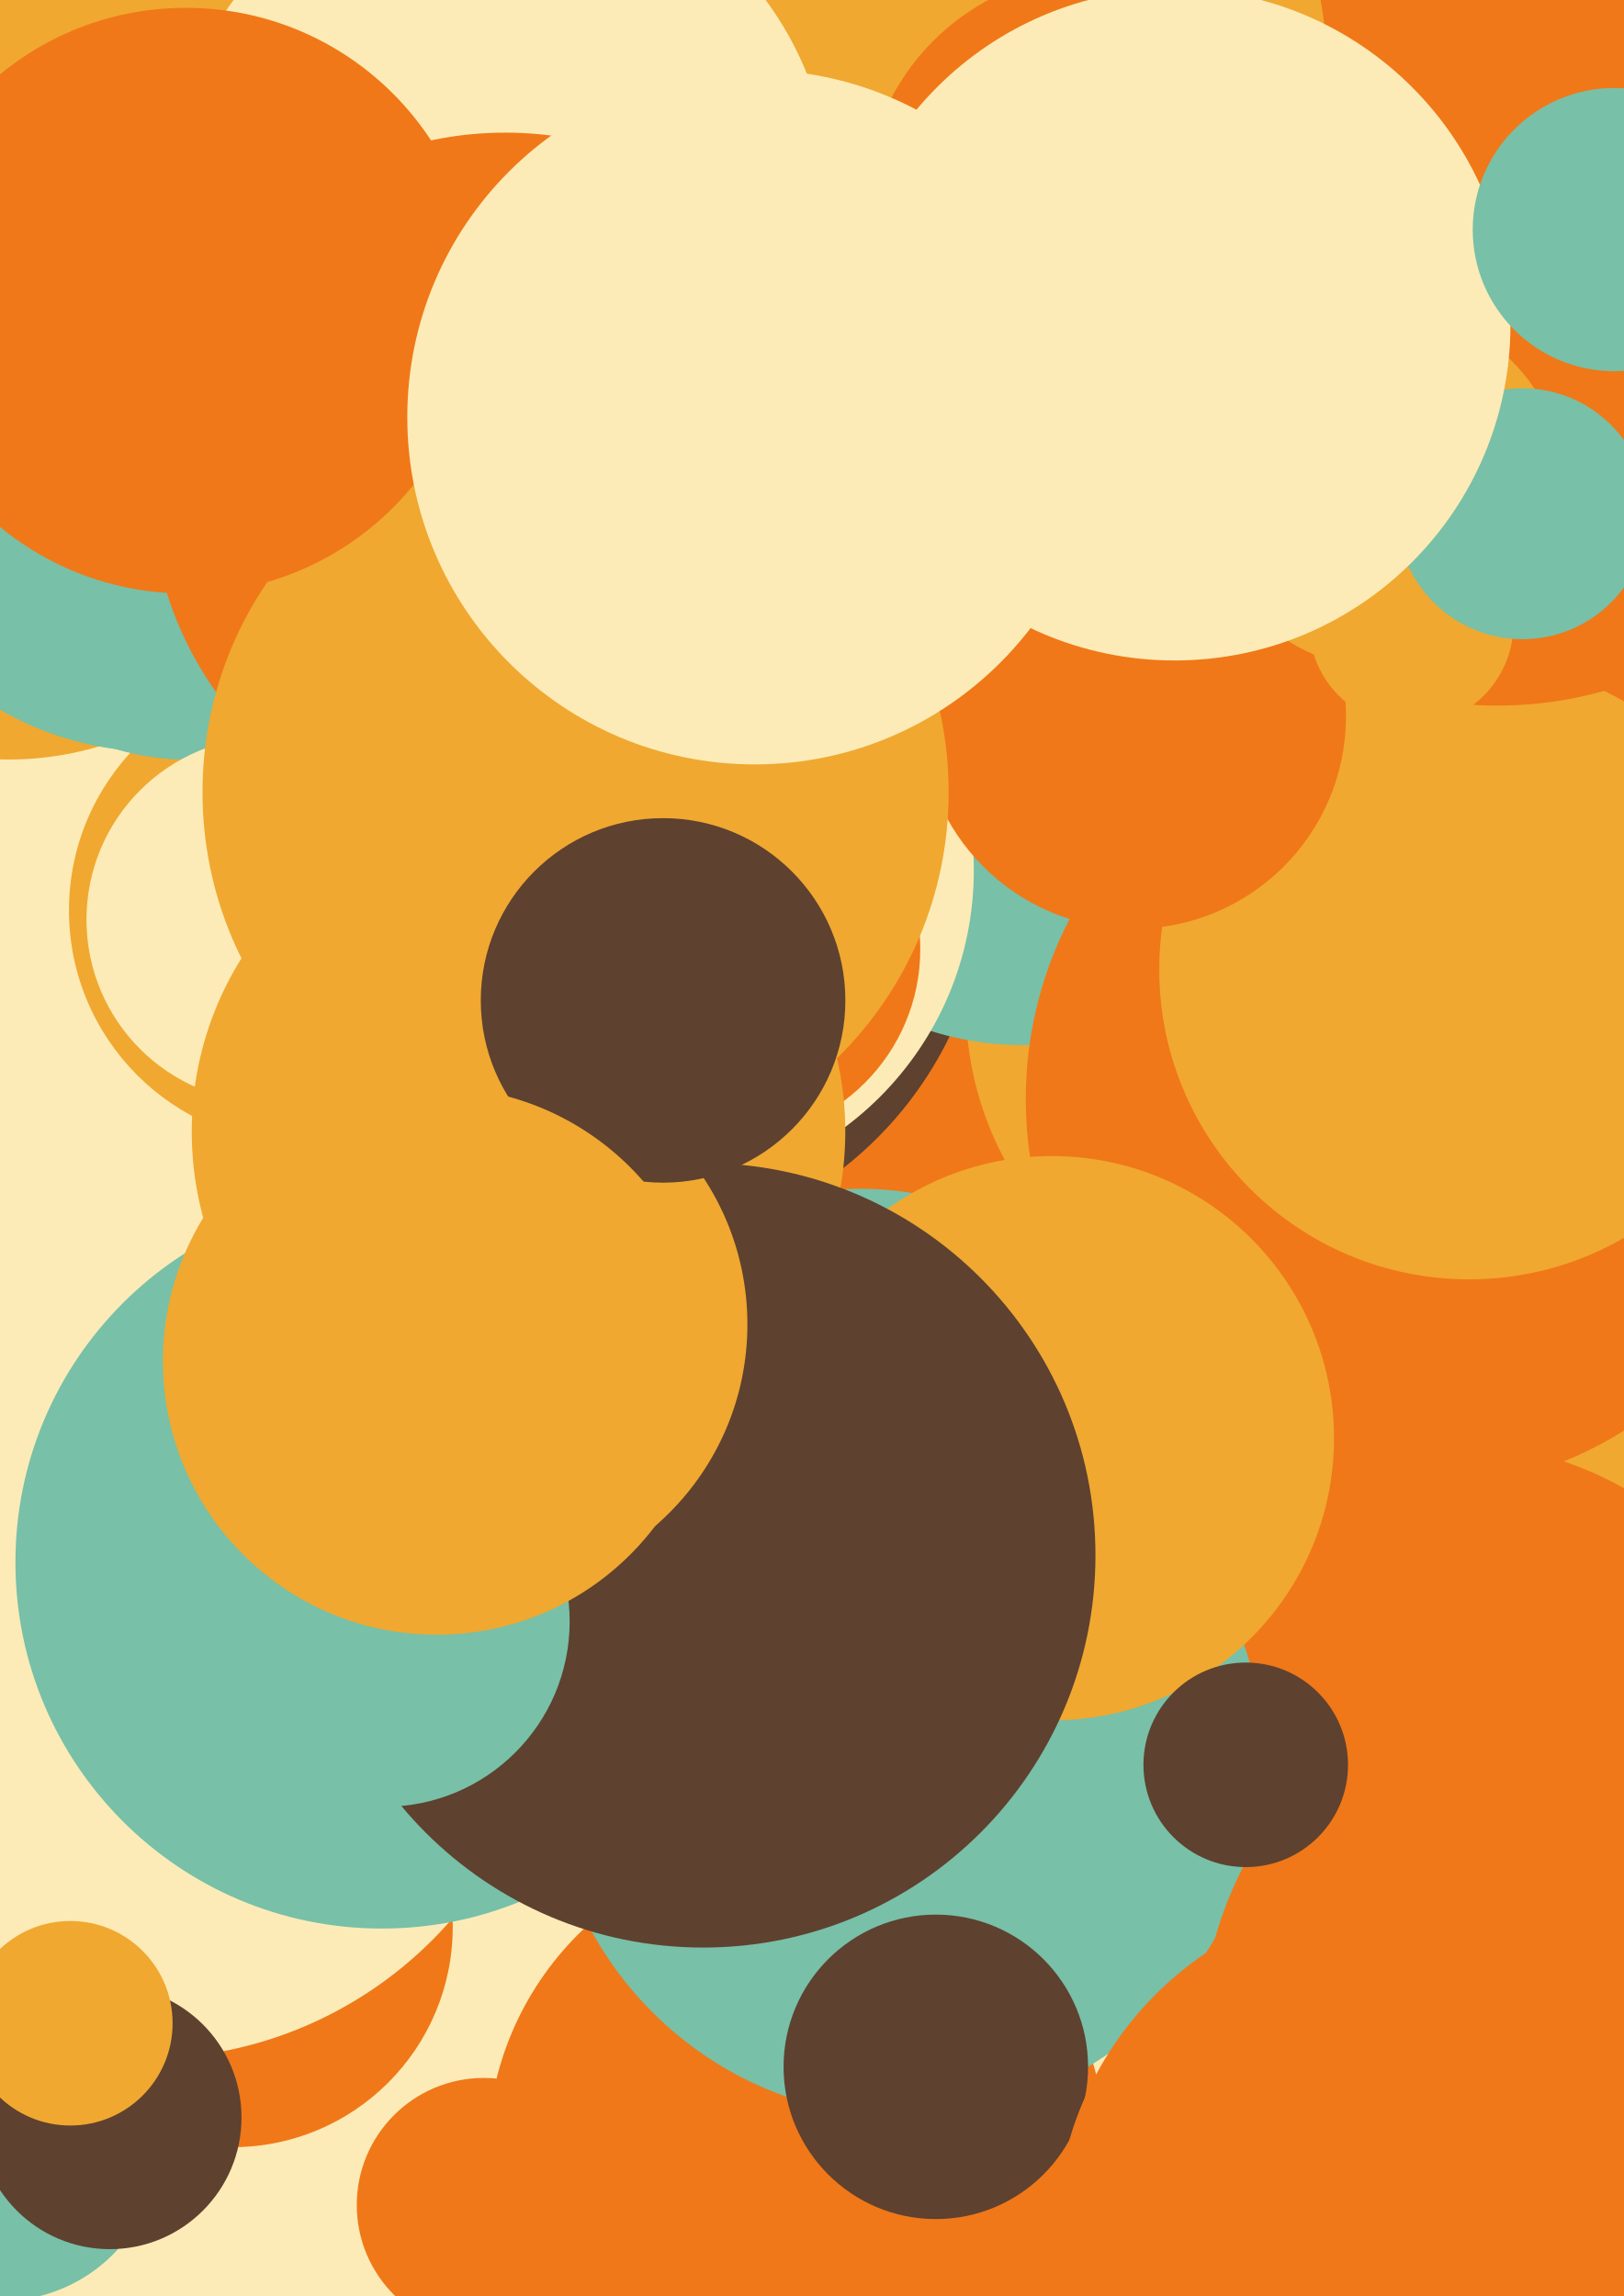
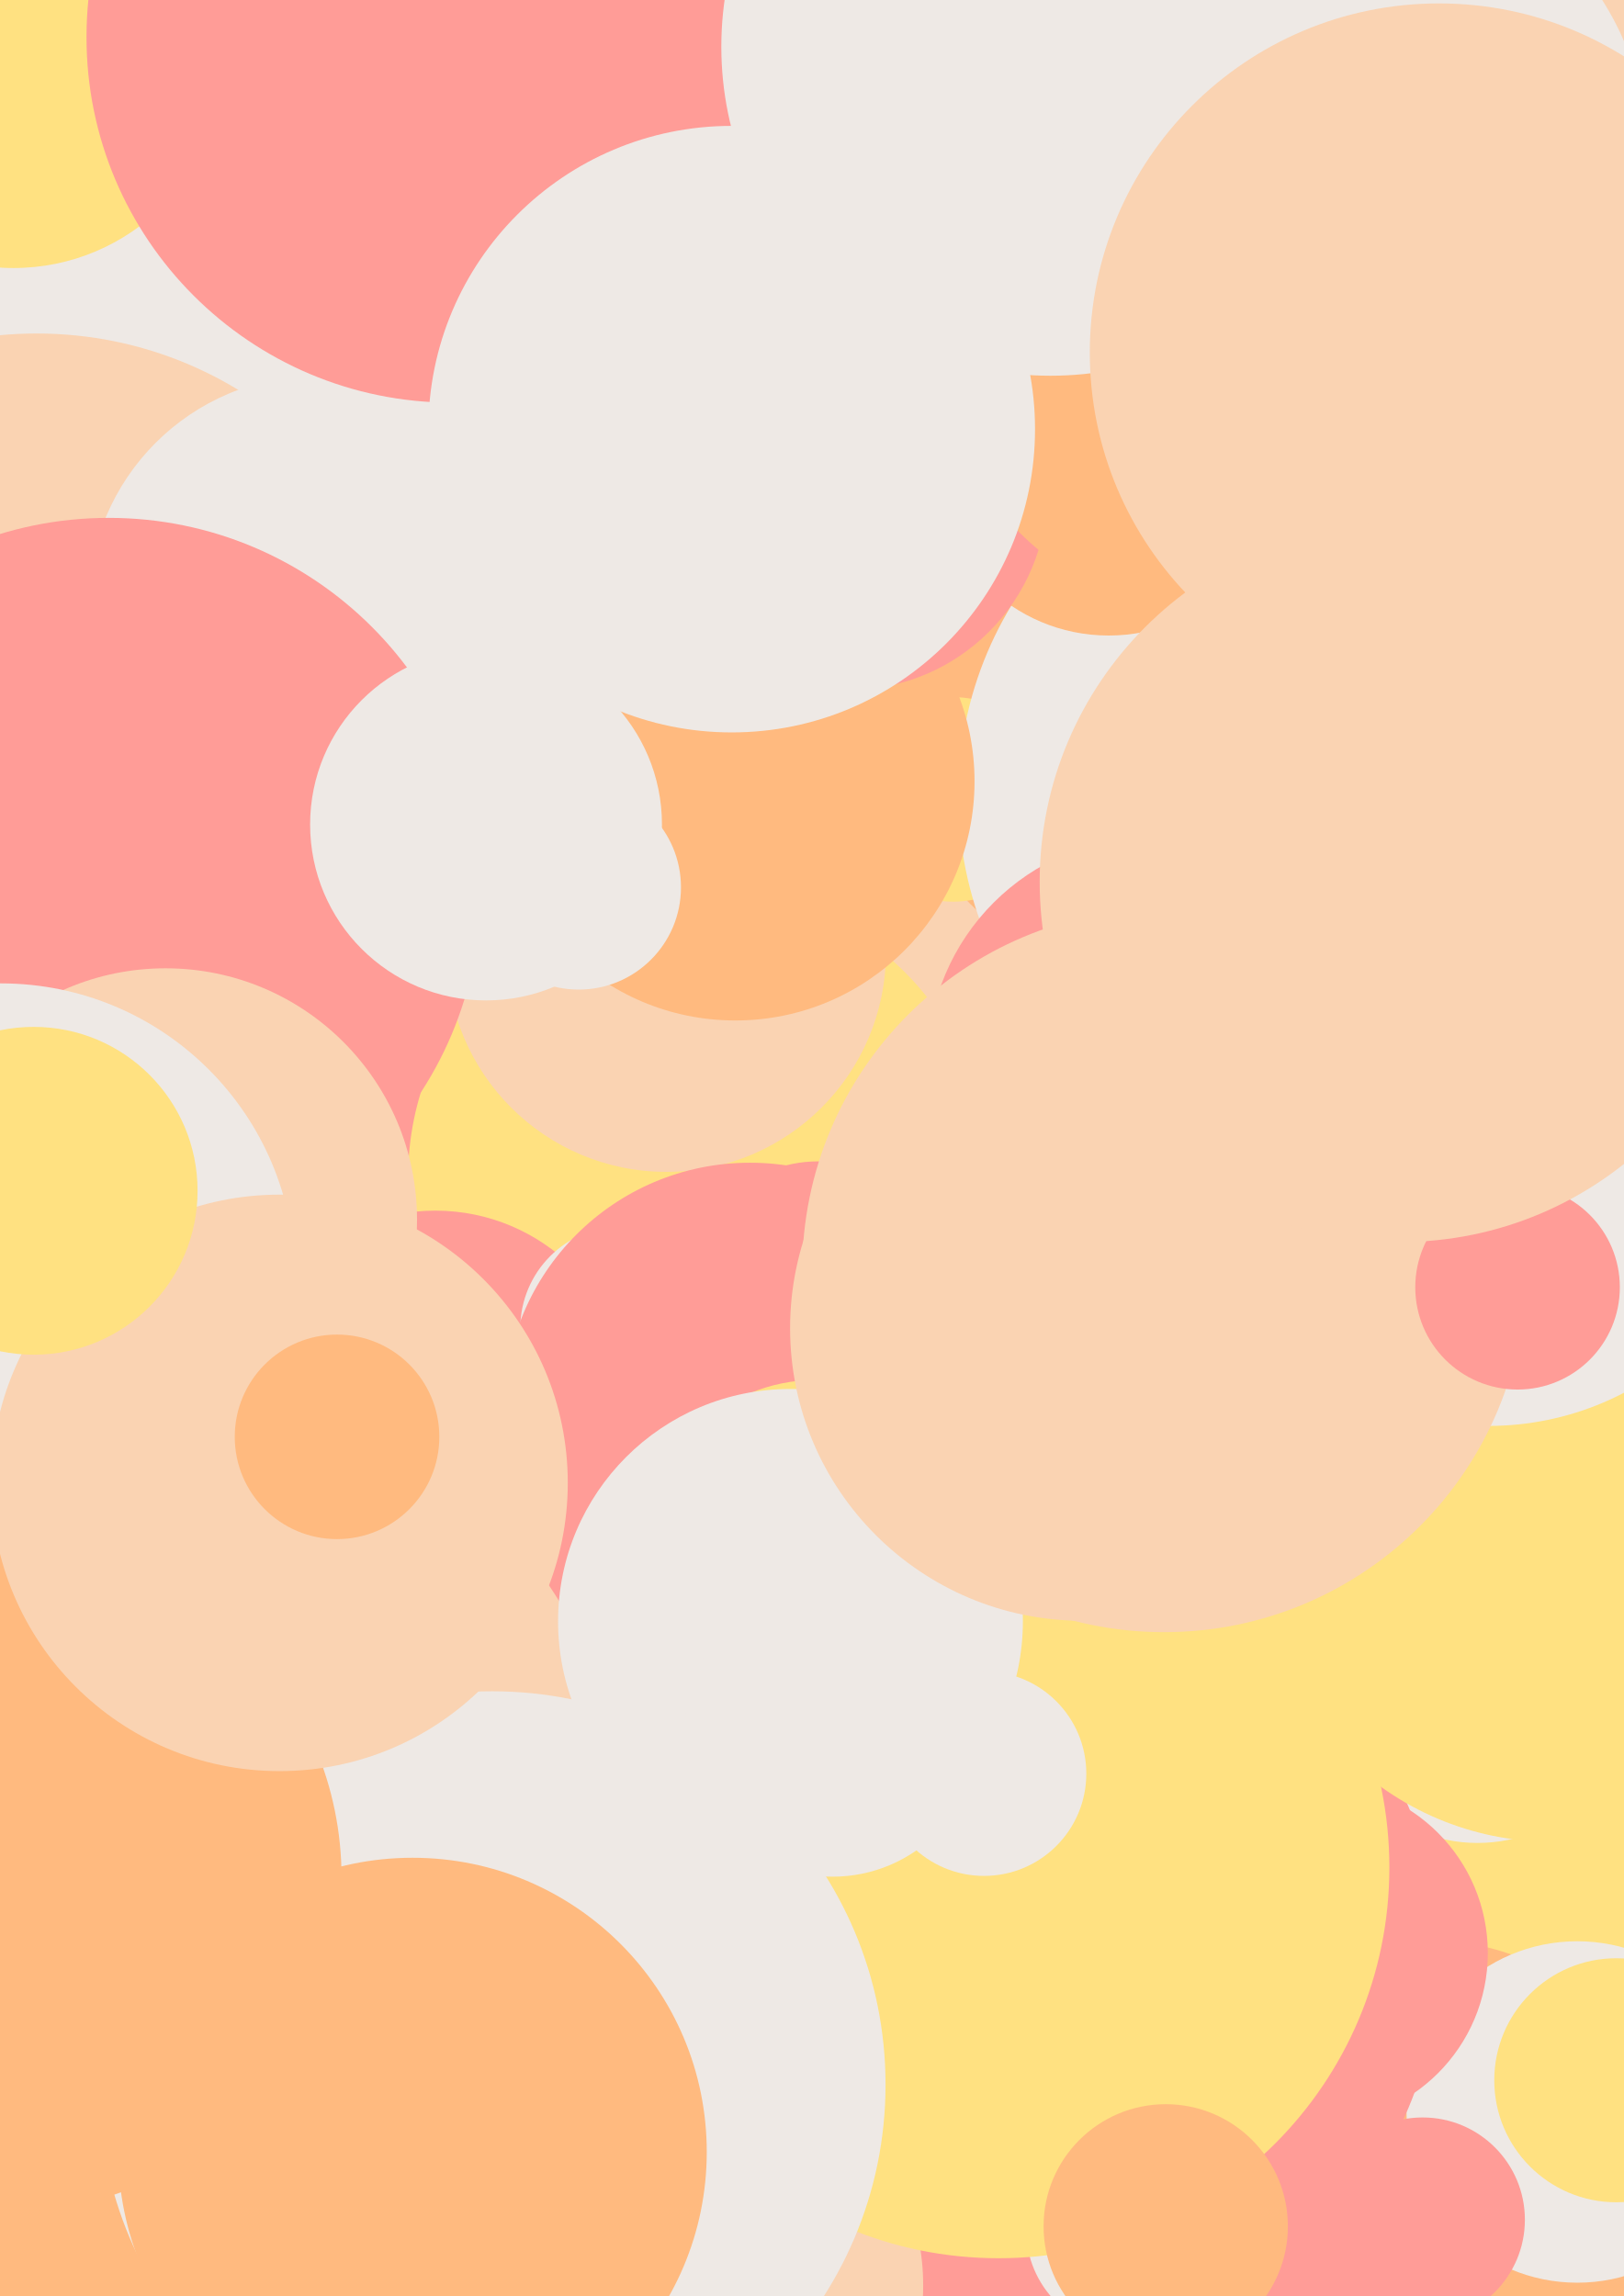
- <svg xmlns="http://www.w3.org/2000/svg" width="794" height="1123" viewBox="0 0 793.701 1122.52" version="1.1" id="sketcher_wrapper_sketcher_svg_1.695755031e+12">
+ <svg xmlns="http://www.w3.org/2000/svg" width="794" height="1123" viewBox="0 0 793.701 1122.52" version="1.1" id="sketcher_wrapper_sketcher_svg_1.695926051e+12">
  <defs />
  <rect y="0" x="0" width="794" id="background-layer" height="1123" fill="white" data-count="2" />
-   <rect y="0" x="0" width="794" id="sketcher.draw.rectangle_3" height="1123" fill-opacity="1" fill="#FCEBB6" data-count="4" />
-   <circle r="175.016" id="sketcher.draw.circle_5" fill-opacity="1" fill="#FCEBB6" data-count="6" cy="754.527" cx="661.96" />
-   <circle r="150.001" id="sketcher.draw.circle_7" fill-opacity="1" fill="#FCEBB6" data-count="8" cy="448.575" cx="51.801" />
-   <circle r="77.511" id="sketcher.draw.circle_9" fill-opacity="1" fill="#78C0A8" data-count="10" cy="1047.417" cx="0.453" />
-   <circle r="164.337" id="sketcher.draw.circle_11" fill-opacity="1" fill="#F07818" data-count="12" cy="407.395" cx="500.842" />
-   <circle r="127.998" id="sketcher.draw.circle_13" fill-opacity="1" fill="#78C0A8" data-count="14" cy="924.075" cx="741.573" />
-   <circle r="162.673" id="sketcher.draw.circle_15" fill-opacity="1" fill="#F07818" data-count="16" cy="568.704" cx="351.535" />
-   <circle r="175.576" id="sketcher.draw.circle_17" fill-opacity="1" fill="#5E412F" data-count="18" cy="885.608" cx="28.24" />
-   <circle r="50" id="sketcher.draw.circle_19" fill-opacity="1" fill="#FCEBB6" data-count="20" cy="177.426" cx="223.823" />
-   <circle r="50" id="sketcher.draw.circle_21" fill-opacity="1" fill="#F07818" data-count="22" cy="192.02" cx="721.279" />
-   <circle r="160.573" id="sketcher.draw.circle_23" fill-opacity="1" fill="#F0A830" data-count="24" cy="491.165" cx="632.704" />
-   <circle r="76.56" id="sketcher.draw.circle_25" fill-opacity="1" fill="#F0A830" data-count="26" cy="551.463" cx="297.377" />
-   <circle r="50" id="sketcher.draw.circle_27" fill-opacity="1" fill="#5E412F" data-count="28" cy="520.662" cx="148.925" />
-   <circle r="150.056" id="sketcher.draw.circle_29" fill-opacity="1" fill="#FCEBB6" data-count="30" cy="560.87" cx="20.177" />
-   <circle r="193.542" id="sketcher.draw.circle_31" fill-opacity="1" fill="#FCEBB6" data-count="32" cy="683.449" cx="27.67" />
-   <circle r="113.999" id="sketcher.draw.circle_33" fill-opacity="1" fill="#F0A830" data-count="34" cy="445.072" cx="147.718" />
-   <circle r="50" id="sketcher.draw.circle_35" fill-opacity="1" fill="#F07818" data-count="36" cy="201.287" cx="161.31" />
-   <circle r="126.795" id="sketcher.draw.circle_37" fill-opacity="1" fill="#78C0A8" data-count="38" cy="244.635" cx="92.512" />
-   <circle r="182.786" id="sketcher.draw.circle_39" fill-opacity="1" fill="#5E412F" data-count="40" cy="427.087" cx="299.625" />
-   <circle r="150.135" id="sketcher.draw.circle_41" fill-opacity="1" fill="#78C0A8" data-count="42" cy="360.814" cx="500.15" />
-   <circle r="50" id="sketcher.draw.circle_43" fill-opacity="1" fill="#F07818" data-count="44" cy="402.068" cx="247.749" />
-   <circle r="104.128" id="sketcher.draw.circle_45" fill-opacity="1" fill="#FCEBB6" data-count="46" cy="262.664" cx="129.252" />
-   <circle r="128.242" id="sketcher.draw.circle_47" fill-opacity="1" fill="#78C0A8" data-count="48" cy="991.121" cx="594.476" />
-   <circle r="163.912" id="sketcher.draw.circle_49" fill-opacity="1" fill="#FCEBB6" data-count="50" cy="54.649" cx="392.698" />
-   <circle r="50" id="sketcher.draw.circle_51" fill-opacity="1" fill="#78C0A8" data-count="52" cy="420.182" cx="488.697" />
-   <circle r="197.609" id="sketcher.draw.circle_53" fill-opacity="1" fill="#5E412F" data-count="54" cy="1069.318" cx="735.314" />
-   <circle r="50" id="sketcher.draw.circle_55" fill-opacity="1" fill="#FCEBB6" data-count="56" cy="215.028" cx="505.454" />
-   <circle r="50" id="sketcher.draw.circle_57" fill-opacity="1" fill="#78C0A8" data-count="58" cy="721.437" cx="142.296" />
-   <circle r="156.614" id="sketcher.draw.circle_59" fill-opacity="1" fill="#FCEBB6" data-count="60" cy="425.525" cx="319.43" />
-   <circle r="50" id="sketcher.draw.circle_61" fill-opacity="1" fill="#F0A830" data-count="62" cy="1031.469" cx="310.325" />
-   <circle r="50" id="sketcher.draw.circle_63" fill-opacity="1" fill="#F0A830" data-count="64" cy="239.531" cx="559.29" />
-   <circle r="171.799" id="sketcher.draw.circle_65" fill-opacity="1" fill="#F0A830" data-count="66" cy="831.082" cx="780.157" />
-   <circle r="112.927" id="sketcher.draw.circle_67" fill-opacity="1" fill="#FCEBB6" data-count="68" cy="128.741" cx="176.473" />
-   <circle r="64.659" id="sketcher.draw.circle_69" fill-opacity="1" fill="#5E412F" data-count="70" cy="23.747" cx="30.667" />
-   <circle r="163.603" id="sketcher.draw.circle_71" fill-opacity="1" fill="#78C0A8" data-count="72" cy="6.455" cx="513.586" />
-   <circle r="153.438" id="sketcher.draw.circle_73" fill-opacity="1" fill="#FCEBB6" data-count="74" cy="1033.013" cx="495.96" />
-   <circle r="89.43" id="sketcher.draw.circle_75" fill-opacity="1" fill="#FCEBB6" data-count="76" cy="449.62" cx="131.708" />
-   <circle r="77.165" id="sketcher.draw.circle_77" fill-opacity="1" fill="#F07818" data-count="78" cy="327.627" cx="277.987" />
-   <circle r="191.139" id="sketcher.draw.circle_79" fill-opacity="1" fill="#F07818" data-count="80" cy="537.309" cx="692.602" />
-   <circle r="92.507" id="sketcher.draw.circle_81" fill-opacity="1" fill="#F07818" data-count="82" cy="464.003" cx="357.371" />
-   <circle r="107.692" id="sketcher.draw.circle_83" fill-opacity="1" fill="#F07818" data-count="84" cy="942.084" cx="113.625" />
-   <circle r="197.596" id="sketcher.draw.circle_85" fill-opacity="1" fill="#FCEBB6" data-count="86" cy="808.835" cx="71.585" />
-   <circle r="62.674" id="sketcher.draw.circle_87" fill-opacity="1" fill="#78C0A8" data-count="88" cy="358.321" cx="686.633" />
-   <circle r="64.346" id="sketcher.draw.circle_89" fill-opacity="1" fill="#5E412F" data-count="90" cy="1035.299" cx="53.709" />
-   <circle r="53.863" id="sketcher.draw.circle_91" fill-opacity="1" fill="#F07818" data-count="92" cy="283.032" cx="520.834" />
-   <circle r="50" id="sketcher.draw.circle_93" fill-opacity="1" fill="#F0A830" data-count="94" cy="989.198" cx="34.375" />
-   <circle r="154.614" id="sketcher.draw.circle_95" fill-opacity="1" fill="#5E412F" data-count="96" cy="61.435" cx="343.672" />
-   <circle r="179.103" id="sketcher.draw.circle_97" fill-opacity="1" fill="#78C0A8" data-count="98" cy="763.791" cx="186.651" />
-   <circle r="111.245" id="sketcher.draw.circle_99" fill-opacity="1" fill="#78C0A8" data-count="100" cy="143.889" cx="339.937" />
-   <circle r="88.797" id="sketcher.draw.circle_101" fill-opacity="1" fill="#5E412F" data-count="102" cy="748.548" cx="474.043" />
-   <circle r="179.928" id="sketcher.draw.circle_103" fill-opacity="1" fill="#F07818" data-count="104" cy="769.924" cx="433.375" />
-   <circle r="175.817" id="sketcher.draw.circle_105" fill-opacity="1" fill="#F07818" data-count="106" cy="880.964" cx="707.808" />
-   <circle r="73.629" id="sketcher.draw.circle_107" fill-opacity="1" fill="#F0A830" data-count="108" cy="225.693" cx="135.759" />
-   <circle r="180.865" id="sketcher.draw.circle_109" fill-opacity="1" fill="#F07818" data-count="110" cy="260.493" cx="740.155" />
-   <circle r="68.428" id="sketcher.draw.circle_111" fill-opacity="1" fill="#F07818" data-count="112" cy="1072.449" cx="585.507" />
-   <circle r="151.423" id="sketcher.draw.circle_113" fill-opacity="1" fill="#F0A830" data-count="114" cy="474.048" cx="718.129" />
-   <circle r="121.403" id="sketcher.draw.circle_115" fill-opacity="1" fill="#78C0A8" data-count="116" cy="174.019" cx="165.875" />
-   <circle r="103.86" id="sketcher.draw.circle_117" fill-opacity="1" fill="#F07818" data-count="118" cy="350.209" cx="554.114" />
-   <circle r="62.125" id="sketcher.draw.circle_119" fill-opacity="1" fill="#F07818" data-count="120" cy="1078.062" cx="236.531" />
-   <circle r="194.232" id="sketcher.draw.circle_121" fill-opacity="1" fill="#F07818" data-count="122" cy="150.721" cx="731.739" />
-   <circle r="181.016" id="sketcher.draw.circle_123" fill-opacity="1" fill="#F0A830" data-count="124" cy="32.771" cx="467.508" />
-   <circle r="121.863" id="sketcher.draw.circle_125" fill-opacity="1" fill="#5E412F" data-count="126" cy="672.812" cx="224.931" />
-   <circle r="102.737" id="sketcher.draw.circle_127" fill-opacity="1" fill="#5E412F" data-count="128" cy="737.288" cx="517.737" />
-   <circle r="151.241" id="sketcher.draw.circle_129" fill-opacity="1" fill="#F07818" data-count="130" cy="1052.683" cx="389.563" />
-   <circle r="131.354" id="sketcher.draw.circle_131" fill-opacity="1" fill="#FCEBB6" data-count="132" cy="354.087" cx="241.756" />
-   <circle r="130.963" id="sketcher.draw.circle_133" fill-opacity="1" fill="#F0A830" data-count="134" cy="92.834" cx="4.999" />
-   <circle r="154.587" id="sketcher.draw.circle_135" fill-opacity="1" fill="#F0A830" data-count="136" cy="216.732" cx="4.137" />
-   <circle r="113.961" id="sketcher.draw.circle_137" fill-opacity="1" fill="#F07818" data-count="138" cy="100.522" cx="536.818" />
-   <circle r="50" id="sketcher.draw.circle_139" fill-opacity="1" fill="#F07818" data-count="140" cy="320.973" cx="482.649" />
-   <circle r="181.989" id="sketcher.draw.circle_141" fill-opacity="1" fill="#F07818" data-count="142" cy="1109.162" cx="747.325" />
-   <circle r="193.91" id="sketcher.draw.circle_143" fill-opacity="1" fill="#F0A830" data-count="144" cy="70.765" cx="63.456" />
-   <circle r="161.758" id="sketcher.draw.circle_145" fill-opacity="1" fill="#FCEBB6" data-count="146" cy="96.198" cx="244.234" />
-   <circle r="150.406" id="sketcher.draw.circle_147" fill-opacity="1" fill="#F0A830" data-count="148" cy="208.907" cx="375.982" />
-   <circle r="152.506" id="sketcher.draw.circle_149" fill-opacity="1" fill="#78C0A8" data-count="150" cy="733.699" cx="420.779" />
-   <circle r="153.733" id="sketcher.draw.circle_151" fill-opacity="1" fill="#78C0A8" data-count="152" cy="213.847" cx="76.973" />
-   <circle r="159.741" id="sketcher.draw.circle_153" fill-opacity="1" fill="#F0A830" data-count="154" cy="553.261" cx="253.478" />
-   <circle r="50" id="sketcher.draw.circle_155" fill-opacity="1" fill="#78C0A8" data-count="156" cy="70.984" cx="85.502" />
-   <circle r="173.284" id="sketcher.draw.circle_157" fill-opacity="1" fill="#F07818" data-count="158" cy="238.1" cx="246.972" />
-   <circle r="174.84" id="sketcher.draw.circle_159" fill-opacity="1" fill="#78C0A8" data-count="160" cy="860.146" cx="442.531" />
-   <circle r="50" id="sketcher.draw.circle_161" fill-opacity="1" fill="#F0A830" data-count="162" cy="1059.441" cx="587.531" />
-   <circle r="182.377" id="sketcher.draw.circle_163" fill-opacity="1" fill="#F0A830" data-count="164" cy="387.273" cx="281.373" />
-   <circle r="50" id="sketcher.draw.circle_165" fill-opacity="1" fill="#F0A830" data-count="166" cy="304.823" cx="689.89" />
-   <circle r="137.954" id="sketcher.draw.circle_167" fill-opacity="1" fill="#F0A830" data-count="168" cy="703.163" cx="514.167" />
-   <circle r="88.136" id="sketcher.draw.circle_169" fill-opacity="1" fill="#F0A830" data-count="170" cy="238.874" cx="676.799" />
-   <circle r="191.788" id="sketcher.draw.circle_171" fill-opacity="1" fill="#5E412F" data-count="172" cy="760.395" cx="343.722" />
-   <circle r="50" id="sketcher.draw.circle_173" fill-opacity="1" fill="#F07818" data-count="174" cy="238.683" cx="538.755" />
-   <circle r="61.338" id="sketcher.draw.circle_175" fill-opacity="1" fill="#78C0A8" data-count="176" cy="251.146" cx="744.207" />
-   <circle r="164.198" id="sketcher.draw.circle_177" fill-opacity="1" fill="#FCEBB6" data-count="178" cy="158.694" cx="574.188" />
-   <circle r="81.476" id="sketcher.draw.circle_179" fill-opacity="1" fill="#F0A830" data-count="180" cy="464.236" cx="761.702" />
-   <circle r="130.361" id="sketcher.draw.circle_181" fill-opacity="1" fill="#F0A830" data-count="182" cy="647.492" cx="235.001" />
-   <circle r="74.425" id="sketcher.draw.circle_183" fill-opacity="1" fill="#5E412F" data-count="184" cy="1010.505" cx="457.472" />
-   <circle r="143.168" id="sketcher.draw.circle_185" fill-opacity="1" fill="#F07818" data-count="186" cy="146.968" cx="90.867" />
-   <circle r="196.439" id="sketcher.draw.circle_187" fill-opacity="1" fill="#F07818" data-count="188" cy="1001.808" cx="782.82" />
-   <circle r="89.112" id="sketcher.draw.circle_189" fill-opacity="1" fill="#5E412F" data-count="190" cy="489.096" cx="324.139" />
-   <circle r="69.232" id="sketcher.draw.circle_191" fill-opacity="1" fill="#78C0A8" data-count="192" cy="112.23" cx="789.169" />
-   <circle r="50" id="sketcher.draw.circle_193" fill-opacity="1" fill="#5E412F" data-count="194" cy="862.845" cx="608.975" />
-   <circle r="169.807" id="sketcher.draw.circle_195" fill-opacity="1" fill="#FCEBB6" data-count="196" cy="203.906" cx="368.906" />
-   <circle r="90.648" id="sketcher.draw.circle_197" fill-opacity="1" fill="#78C0A8" data-count="198" cy="792.693" cx="187.83" />
-   <circle r="166.31" id="sketcher.draw.circle_199" fill-opacity="1" fill="#F07818" data-count="200" cy="1092.724" cx="682.492" />
-   <circle r="50" id="sketcher.draw.circle_201" fill-opacity="1" fill="#78C0A8" data-count="202" cy="643.271" cx="135.131" />
-   <circle r="133.853" id="sketcher.draw.circle_203" fill-opacity="1" fill="#F0A830" data-count="204" cy="665.376" cx="213.481" />
+   <rect y="0" x="0" width="794" id="sketcher.draw.rectangle_3" height="1123" fill-opacity="1" fill="#EEE9E5" data-count="4" />
+   <circle r="105.644" id="sketcher.draw.circle_5" fill-opacity="1" fill="#EEE9E5" data-count="6" cy="55.673" cx="511.248" />
+   <circle r="92.141" id="sketcher.draw.circle_7" fill-opacity="1" fill="#FAD3B2" data-count="8" cy="632.536" cx="11.223" />
+   <circle r="189.854" id="sketcher.draw.circle_9" fill-opacity="1" fill="#FAD3B2" data-count="10" cy="352.879" cx="17.889" />
+   <circle r="184.234" id="sketcher.draw.circle_11" fill-opacity="1" fill="#EEE9E5" data-count="12" cy="417.695" cx="228.075" />
+   <circle r="174.567" id="sketcher.draw.circle_13" fill-opacity="1" fill="#FFE181" data-count="14" cy="922.303" cx="636.093" />
+   <circle r="131.384" id="sketcher.draw.circle_15" fill-opacity="1" fill="#FAD3B2" data-count="16" cy="597.687" cx="351.09" />
+   <circle r="50" id="sketcher.draw.circle_17" fill-opacity="1" fill="#FAD3B2" data-count="18" cy="808.31" cx="631.661" />
+   <circle r="121.016" id="sketcher.draw.circle_19" fill-opacity="1" fill="#FFBA7F" data-count="20" cy="1069.653" cx="698.274" />
+   <circle r="50" id="sketcher.draw.circle_21" fill-opacity="1" fill="#FF9C97" data-count="22" cy="628.361" cx="294.694" />
+   <circle r="50" id="sketcher.draw.circle_23" fill-opacity="1" fill="#FFE181" data-count="24" cy="1005.317" cx="314.151" />
+   <circle r="184.744" id="sketcher.draw.circle_25" fill-opacity="1" fill="#EEE9E5" data-count="26" cy="681.249" cx="188.614" />
+   <circle r="74.04" id="sketcher.draw.circle_27" fill-opacity="1" fill="#EEE9E5" data-count="28" cy="827.005" cx="722.255" />
+   <circle r="193.944" id="sketcher.draw.circle_29" fill-opacity="1" fill="#FF9C97" data-count="30" cy="425.182" cx="260.332" />
+   <circle r="83.468" id="sketcher.draw.circle_31" fill-opacity="1" fill="#EEE9E5" data-count="32" cy="1032.575" cx="771.031" />
+   <circle r="114.726" id="sketcher.draw.circle_33" fill-opacity="1" fill="#FAD3B2" data-count="34" cy="446.958" cx="407.515" />
+   <circle r="136.992" id="sketcher.draw.circle_35" fill-opacity="1" fill="#FFE181" data-count="36" cy="911.26" cx="125.707" />
+   <circle r="74.203" id="sketcher.draw.circle_37" fill-opacity="1" fill="#FFE181" data-count="38" cy="518.704" cx="744.941" />
+   <circle r="66.931" id="sketcher.draw.circle_39" fill-opacity="1" fill="#FFBA7F" data-count="40" cy="128.628" cx="561.126" />
+   <circle r="136.999" id="sketcher.draw.circle_41" fill-opacity="1" fill="#EEE9E5" data-count="42" cy="7.541" cx="264.331" />
+   <circle r="90.513" id="sketcher.draw.circle_43" fill-opacity="1" fill="#FF9C97" data-count="44" cy="476.926" cx="307.852" />
+   <circle r="50" id="sketcher.draw.circle_45" fill-opacity="1" fill="#FFE181" data-count="46" cy="307.83" cx="705.71" />
+   <circle r="183.153" id="sketcher.draw.circle_47" fill-opacity="1" fill="#FFBA7F" data-count="48" cy="976.858" cx="67.682" />
+   <circle r="142.259" id="sketcher.draw.circle_49" fill-opacity="1" fill="#FFE181" data-count="50" cy="575.889" cx="341.73" />
+   <circle r="81.307" id="sketcher.draw.circle_51" fill-opacity="1" fill="#EEE9E5" data-count="52" cy="856.706" cx="368.324" />
+   <circle r="89.972" id="sketcher.draw.circle_53" fill-opacity="1" fill="#FFBA7F" data-count="54" cy="145.339" cx="720.542" />
+   <circle r="189.658" id="sketcher.draw.circle_55" fill-opacity="1" fill="#FF9C97" data-count="56" cy="956.926" cx="513.695" />
+   <circle r="103.351" id="sketcher.draw.circle_57" fill-opacity="1" fill="#FFE181" data-count="58" cy="27.668" cx="6.535" />
+   <circle r="95.328" id="sketcher.draw.circle_59" fill-opacity="1" fill="#FF9C97" data-count="60" cy="687.207" cx="212.753" />
+   <circle r="83.306" id="sketcher.draw.circle_61" fill-opacity="1" fill="#FF9C97" data-count="62" cy="415.329" cx="715.55" />
+   <circle r="50" id="sketcher.draw.circle_63" fill-opacity="1" fill="#EEE9E5" data-count="64" cy="1090.118" cx="551.629" />
+   <circle r="62.635" id="sketcher.draw.circle_65" fill-opacity="1" fill="#FF9C97" data-count="66" cy="1108.895" cx="654.322" />
+   <circle r="113.334" id="sketcher.draw.circle_67" fill-opacity="1" fill="#FAD3B2" data-count="68" cy="1117.366" cx="337.959" />
+   <circle r="50" id="sketcher.draw.circle_69" fill-opacity="1" fill="#FF9C97" data-count="70" cy="1085.255" cx="695.437" />
+   <circle r="62.322" id="sketcher.draw.circle_71" fill-opacity="1" fill="#FF9C97" data-count="72" cy="924.727" cx="240.131" />
+   <circle r="159.327" id="sketcher.draw.circle_73" fill-opacity="1" fill="#EEE9E5" data-count="74" cy="512.9" cx="654.652" />
+   <circle r="160.961" id="sketcher.draw.circle_75" fill-opacity="1" fill="#FFBA7F" data-count="76" cy="328.057" cx="588.072" />
+   <circle r="50" id="sketcher.draw.circle_77" fill-opacity="1" fill="#EEE9E5" data-count="78" cy="27.408" cx="465.986" />
+   <circle r="146.479" id="sketcher.draw.circle_79" fill-opacity="1" fill="#FFE181" data-count="80" cy="685.035" cx="621.598" />
+   <circle r="50" id="sketcher.draw.circle_81" fill-opacity="1" fill="#FF9C97" data-count="82" cy="804.422" cx="270.546" />
+   <circle r="50" id="sketcher.draw.circle_83" fill-opacity="1" fill="#FFE181" data-count="84" cy="390.827" cx="465.901" />
+   <circle r="83.759" id="sketcher.draw.circle_85" fill-opacity="1" fill="#FFE181" data-count="86" cy="1.101" cx="740.378" />
+   <circle r="107.332" id="sketcher.draw.circle_87" fill-opacity="1" fill="#FAD3B2" data-count="88" cy="465.597" cx="325.749" />
+   <circle r="179.86" id="sketcher.draw.circle_89" fill-opacity="1" fill="#EEE9E5" data-count="90" cy="389.127" cx="648.324" />
+   <circle r="112.105" id="sketcher.draw.circle_91" fill-opacity="1" fill="#EEE9E5" data-count="92" cy="295.78" cx="155.324" />
+   <circle r="154.579" id="sketcher.draw.circle_93" fill-opacity="1" fill="#FF9C97" data-count="94" cy="11.63" cx="523.034" />
+   <circle r="50" id="sketcher.draw.circle_95" fill-opacity="1" fill="#FFBA7F" data-count="96" cy="1002.097" cx="411.637" />
+   <circle r="50" id="sketcher.draw.circle_97" fill-opacity="1" fill="#EEE9E5" data-count="98" cy="1095.913" cx="211.962" />
+   <circle r="89.715" id="sketcher.draw.circle_99" fill-opacity="1" fill="#FFE181" data-count="100" cy="748.598" cx="174.9" />
+   <circle r="184.329" id="sketcher.draw.circle_101" fill-opacity="1" fill="#FF9C97" data-count="102" cy="763.886" cx="538.104" />
+   <circle r="190.504" id="sketcher.draw.circle_103" fill-opacity="1" fill="#FAD3B2" data-count="104" cy="881.979" cx="110.65" />
+   <circle r="181.879" id="sketcher.draw.circle_105" fill-opacity="1" fill="#FF9C97" data-count="106" cy="435.055" cx="53.162" />
+   <circle r="144.079" id="sketcher.draw.circle_107" fill-opacity="1" fill="#FF9C97" data-count="108" cy="146.56" cx="695.028" />
+   <circle r="177.294" id="sketcher.draw.circle_109" fill-opacity="1" fill="#FFBA7F" data-count="110" cy="76.554" cx="441.364" />
+   <circle r="69.145" id="sketcher.draw.circle_111" fill-opacity="1" fill="#FAD3B2" data-count="112" cy="22.837" cx="741.098" />
+   <circle r="62.637" id="sketcher.draw.circle_113" fill-opacity="1" fill="#FF9C97" data-count="114" cy="630.435" cx="399.88" />
+   <circle r="122.938" id="sketcher.draw.circle_115" fill-opacity="1" fill="#FAD3B2" data-count="116" cy="596.342" cx="80.924" />
+   <circle r="83.058" id="sketcher.draw.circle_117" fill-opacity="1" fill="#FF9C97" data-count="118" cy="954.861" cx="644.254" />
+   <circle r="143.75" id="sketcher.draw.circle_119" fill-opacity="1" fill="#EEE9E5" data-count="120" cy="624.524" cx="0.413" />
+   <circle r="69.266" id="sketcher.draw.circle_121" fill-opacity="1" fill="#FFBA7F" data-count="122" cy="650.714" cx="580.391" />
+   <circle r="50" id="sketcher.draw.circle_123" fill-opacity="1" fill="#EEE9E5" data-count="124" cy="649.49" cx="304.328" />
+   <circle r="191.035" id="sketcher.draw.circle_125" fill-opacity="1" fill="#FFE181" data-count="126" cy="913.047" cx="488.154" />
+   <circle r="120.042" id="sketcher.draw.circle_127" fill-opacity="1" fill="#FF9C97" data-count="128" cy="688.499" cx="366.63" />
+   <circle r="84.077" id="sketcher.draw.circle_129" fill-opacity="1" fill="#FFE181" data-count="130" cy="758.725" cx="399.08" />
+   <circle r="116.923" id="sketcher.draw.circle_131" fill-opacity="1" fill="#FFBA7F" data-count="132" cy="381.984" cx="359.476" />
+   <circle r="178.728" id="sketcher.draw.circle_133" fill-opacity="1" fill="#FF9C97" data-count="134" cy="18.114" cx="221.012" />
+   <circle r="176.45" id="sketcher.draw.circle_135" fill-opacity="1" fill="#FAD3B2" data-count="136" cy="73.576" cx="642.663" />
+   <circle r="109.94" id="sketcher.draw.circle_137" fill-opacity="1" fill="#FF9C97" data-count="138" cy="519.032" cx="563.472" />
+   <circle r="85.997" id="sketcher.draw.circle_139" fill-opacity="1" fill="#EEE9E5" data-count="140" cy="403.105" cx="237.598" />
+   <circle r="113.609" id="sketcher.draw.circle_141" fill-opacity="1" fill="#EEE9E5" data-count="142" cy="792.682" cx="386.417" />
+   <circle r="192.315" id="sketcher.draw.circle_143" fill-opacity="1" fill="#EEE9E5" data-count="144" cy="1019.198" cx="240.581" />
+   <circle r="85" id="sketcher.draw.circle_145" fill-opacity="1" fill="#FFBA7F" data-count="146" cy="225.7" cx="541.989" />
+   <circle r="97.292" id="sketcher.draw.circle_147" fill-opacity="1" fill="#FF9C97" data-count="148" cy="240.001" cx="414.749" />
+   <circle r="99.284" id="sketcher.draw.circle_149" fill-opacity="1" fill="#EEE9E5" data-count="150" cy="494.567" cx="652.47" />
+   <circle r="59.655" id="sketcher.draw.circle_151" fill-opacity="1" fill="#FFE181" data-count="152" cy="1017.067" cx="790.122" />
+   <circle r="143.446" id="sketcher.draw.circle_153" fill-opacity="1" fill="#FFE181" data-count="154" cy="757.017" cx="758.682" />
+   <circle r="163.553" id="sketcher.draw.circle_155" fill-opacity="1" fill="#FFBA7F" data-count="156" cy="918.032" cx="3.417" />
+   <circle r="72" id="sketcher.draw.circle_157" fill-opacity="1" fill="#EEE9E5" data-count="158" cy="845.536" cx="406.939" />
+   <circle r="140.925" id="sketcher.draw.circle_159" fill-opacity="1" fill="#FAD3B2" data-count="160" cy="724.994" cx="136.632" />
+   <circle r="160.988" id="sketcher.draw.circle_161" fill-opacity="1" fill="#FFE181" data-count="162" cy="200.579" cx="742.404" />
+   <circle r="94.946" id="sketcher.draw.circle_163" fill-opacity="1" fill="#EEE9E5" data-count="164" cy="566.888" cx="548.617" />
+   <circle r="59.714" id="sketcher.draw.circle_165" fill-opacity="1" fill="#FFBA7F" data-count="166" cy="1088.484" cx="569.866" />
+   <circle r="143.031" id="sketcher.draw.circle_167" fill-opacity="1" fill="#FAD3B2" data-count="168" cy="649.38" cx="529.266" />
+   <circle r="50" id="sketcher.draw.circle_169" fill-opacity="1" fill="#FF9C97" data-count="170" cy="289.948" cx="641.069" />
+   <circle r="50" id="sketcher.draw.circle_171" fill-opacity="1" fill="#EEE9E5" data-count="172" cy="867.151" cx="481.041" />
+   <circle r="63.565" id="sketcher.draw.circle_173" fill-opacity="1" fill="#FFBA7F" data-count="174" cy="428.477" cx="607.604" />
+   <circle r="50" id="sketcher.draw.circle_175" fill-opacity="1" fill="#FFBA7F" data-count="176" cy="702.481" cx="164.759" />
+   <circle r="143.839" id="sketcher.draw.circle_177" fill-opacity="1" fill="#FFBA7F" data-count="178" cy="1052.121" cx="201.653" />
+   <circle r="143.497" id="sketcher.draw.circle_179" fill-opacity="1" fill="#EEE9E5" data-count="180" cy="553.645" cx="727.558" />
+   <circle r="50" id="sketcher.draw.circle_181" fill-opacity="1" fill="#FAD3B2" data-count="182" cy="477.33" cx="742.025" />
+   <circle r="141.034" id="sketcher.draw.circle_183" fill-opacity="1" fill="#FFBA7F" data-count="184" cy="160.36" cx="597.847" />
+   <circle r="80.137" id="sketcher.draw.circle_185" fill-opacity="1" fill="#FFE181" data-count="186" cy="582.181" cx="16.445" />
+   <circle r="50" id="sketcher.draw.circle_187" fill-opacity="1" fill="#EEE9E5" data-count="188" cy="433.807" cx="282.894" />
+   <circle r="176.872" id="sketcher.draw.circle_189" fill-opacity="1" fill="#FAD3B2" data-count="190" cy="621.105" cx="569.033" />
+   <circle r="160.878" id="sketcher.draw.circle_191" fill-opacity="1" fill="#EEE9E5" data-count="192" cy="22.8" cx="513.494" />
+   <circle r="148.276" id="sketcher.draw.circle_193" fill-opacity="1" fill="#EEE9E5" data-count="194" cy="209.794" cx="357.694" />
+   <circle r="143.047" id="sketcher.draw.circle_195" fill-opacity="1" fill="#EEE9E5" data-count="196" cy="76.697" cx="662.477" />
+   <circle r="50" id="sketcher.draw.circle_197" fill-opacity="1" fill="#FF9C97" data-count="198" cy="629.359" cx="741.849" />
+   <circle r="61.876" id="sketcher.draw.circle_199" fill-opacity="1" fill="#FFBA7F" data-count="200" cy="256.138" cx="626.258" />
+   <circle r="170.723" id="sketcher.draw.circle_201" fill-opacity="1" fill="#FAD3B2" data-count="202" cy="172.365" cx="703.463" />
+   <circle r="176.128" id="sketcher.draw.circle_203" fill-opacity="1" fill="#FAD3B2" data-count="204" cy="431.112" cx="684.373" />
</svg>
